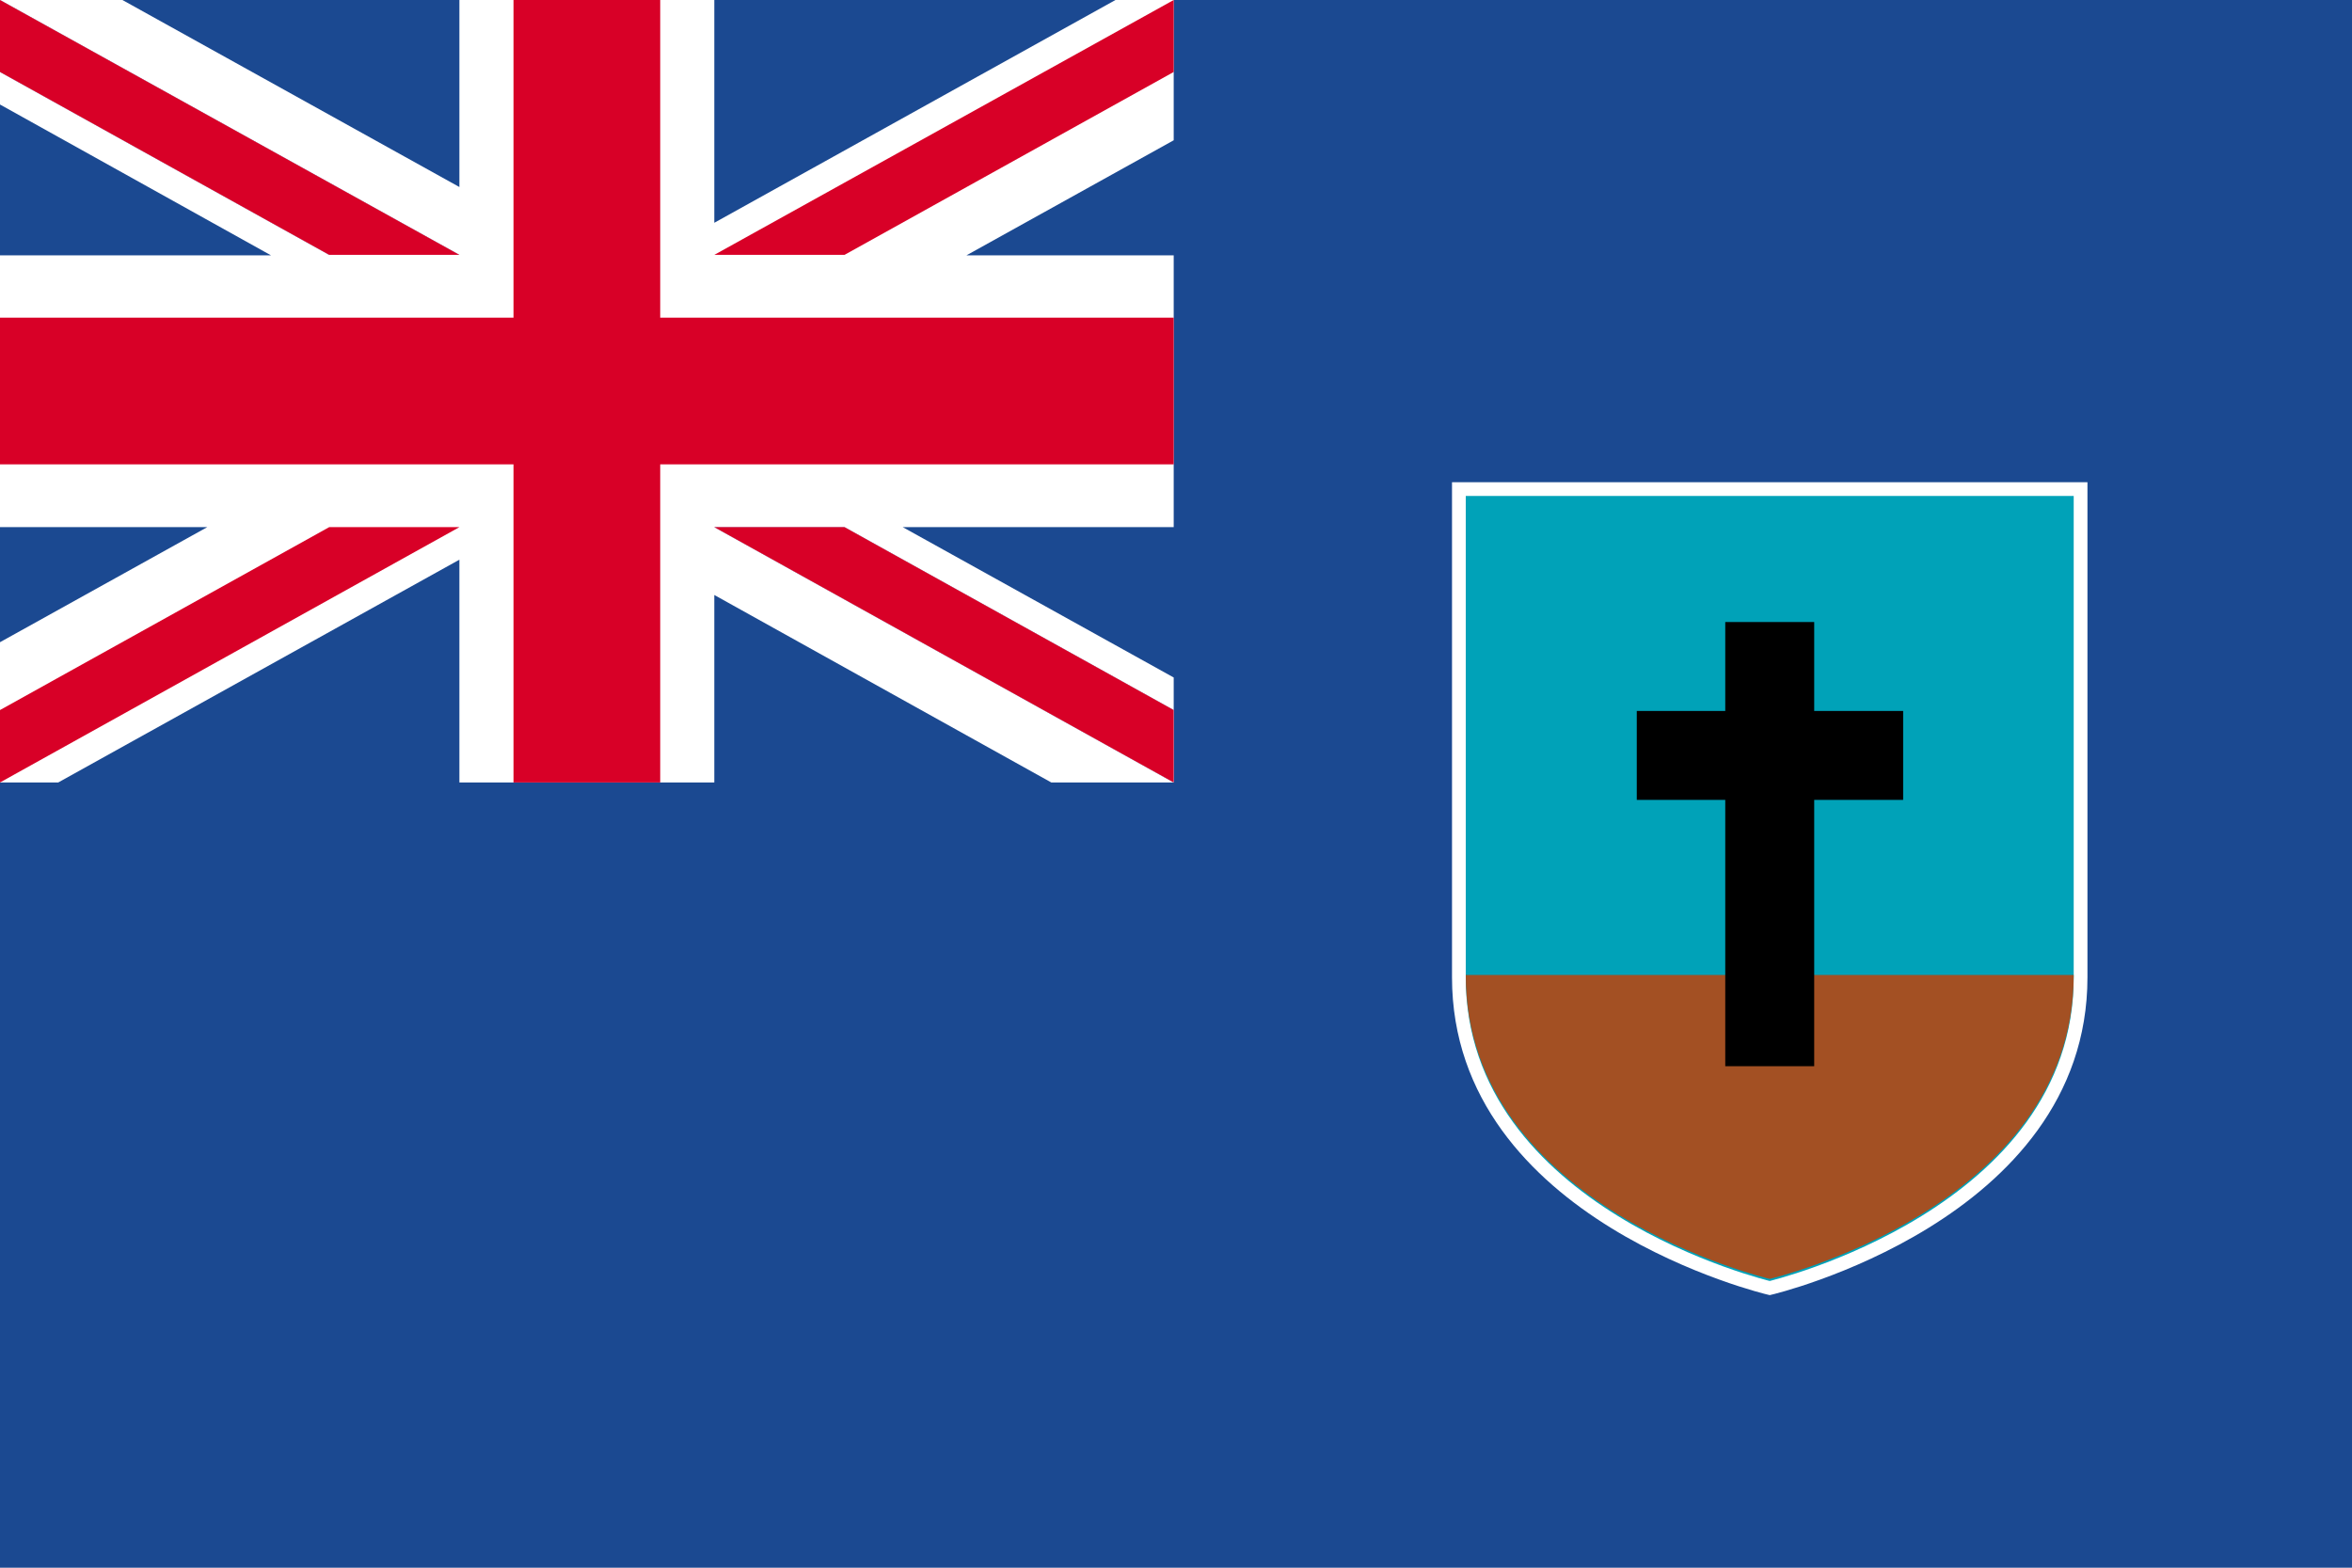
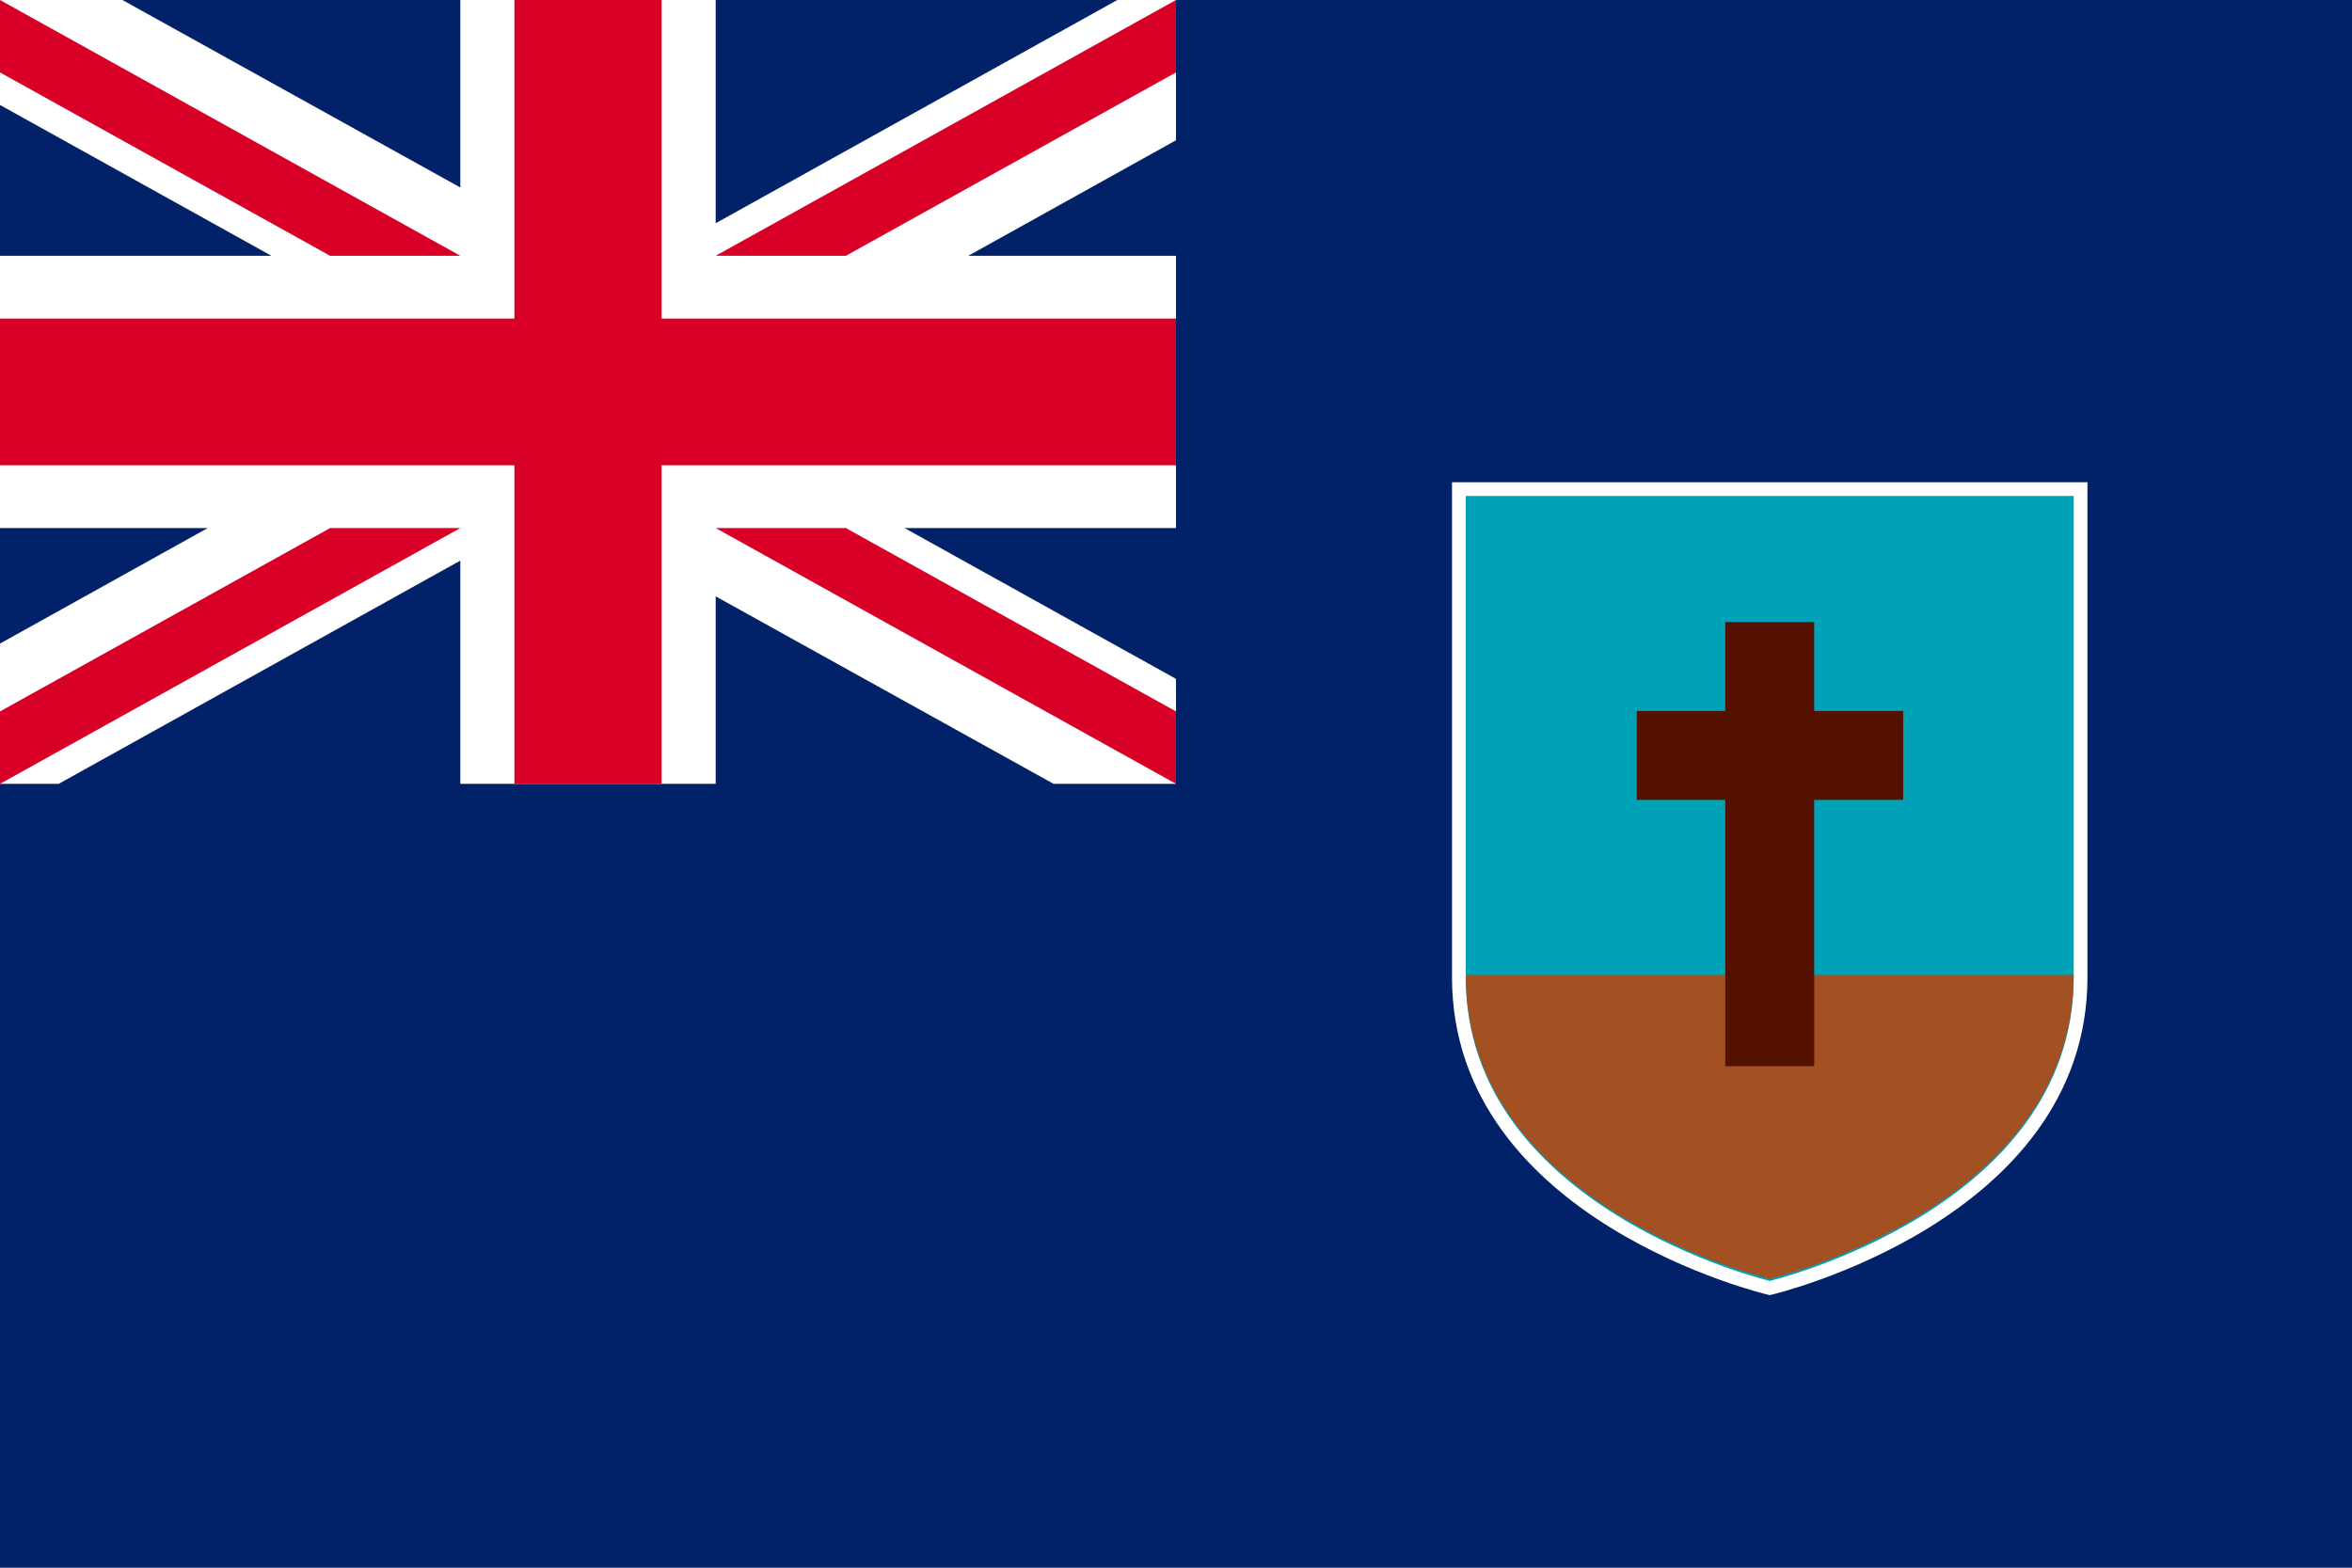
<svg xmlns="http://www.w3.org/2000/svg" viewBox="0 0 513 342">
-   <path fill="#1B4991" d="M0 0h513v342H0z" />
+   <path fill="#012169" d="M0 0h513v342H0z" />
  <path fill="#00A2B8" stroke="#FFF" stroke-width="3" d="M318.2 106.7v106.5c0 51.9 67.8 67.8 67.8 67.8s67.8-15.9 67.8-67.8V106.7H318.2z" />
  <path fill="#A35023" d="M319.7 212.7c0 50.8 66.3 66.3 66.3 66.3s66.3-15.6 66.3-66.3H319.7z" />
-   <path d="M415.1 155.1h-19.4v-19.4h-19.4v19.4H357v19.4h19.3v58.1h19.4v-58.1h19.4z" />
-   <path fill="#FFF" d="M256 0v30.6l-45.2 25.1H256V115h-59.1l59.1 32.8v22.9h-26.7l-73.5-40.9v40.9h-55.6v-48.6l-87.5 48.6H0v-30.6L45.2 115H0V55.7h59.1L0 22.8V0h26.7l73.5 40.8V0h55.6v48.6L243.3 0z" />
-   <path fill="#D80027" d="M144 0h-32v69.3H0v32h112v69.4h32v-69.4h112v-32H144z" />
-   <path fill="#0052B4" d="M155.8 115 256 170.7v-15.8L184.2 115z" />
-   <path fill="#FFF" d="M155.8 115 256 170.7v-15.8L184.2 115z" />
-   <path fill="#D80027" d="M155.8 115 256 170.7v-15.8L184.2 115zM71.8 115 0 154.9v15.8L100.2 115z" />
-   <path fill="#0052B4" d="M100.2 55.6 0 0v15.7l71.8 39.9z" />
-   <path fill="#FFF" d="M100.2 55.6 0 0v15.7l71.8 39.9z" />
-   <path fill="#D80027" d="M100.2 55.6 0 0v15.7l71.8 39.9zM184.2 55.6 256 15.7V0L155.8 55.6z" />
+   <path fill="#510" d="M415.1 155.1h-19.4v-19.4h-19.4v19.4H357v19.4h19.3v58.1h19.4v-58.1h19.4z" />
+   <path fill="#012169" d="M0 0h256.5v171H0z" />
+   <g fill="#FFF">
+     <path d="M256.5 0v30.6l-45.3 25.2h45.3v59.4h-59.2l59.2 32.9V171h-26.7l-73.7-40.9V171h-55.7v-48.7L12.8 171H0v-30.6l45.3-25.2H0V55.8h59.2L0 22.9V0h26.7l73.7 40.9V0h55.7v48.7L243.7 0z" />
+     <path d="M156.1 115.2 256.5 171v-15.8l-72-40zM100.4 55.8 0 0v15.8l72 40z" />
+   </g>
+   <g fill="#D80027">
+     <path d="M144.3 0h-32.1v69.5H0v32h112.2V171h32.1v-69.5h112.2v-32H144.3z" />
+     <path d="M156.1 115.2 256.5 171v-15.8l-72-40zM72 115.2l-72 40V171l100.4-55.8zM100.4 55.8 0 0v15.8l72 40zM184.5 55.8l72-40V0L156.1 55.8z" />
+   </g>
</svg>
